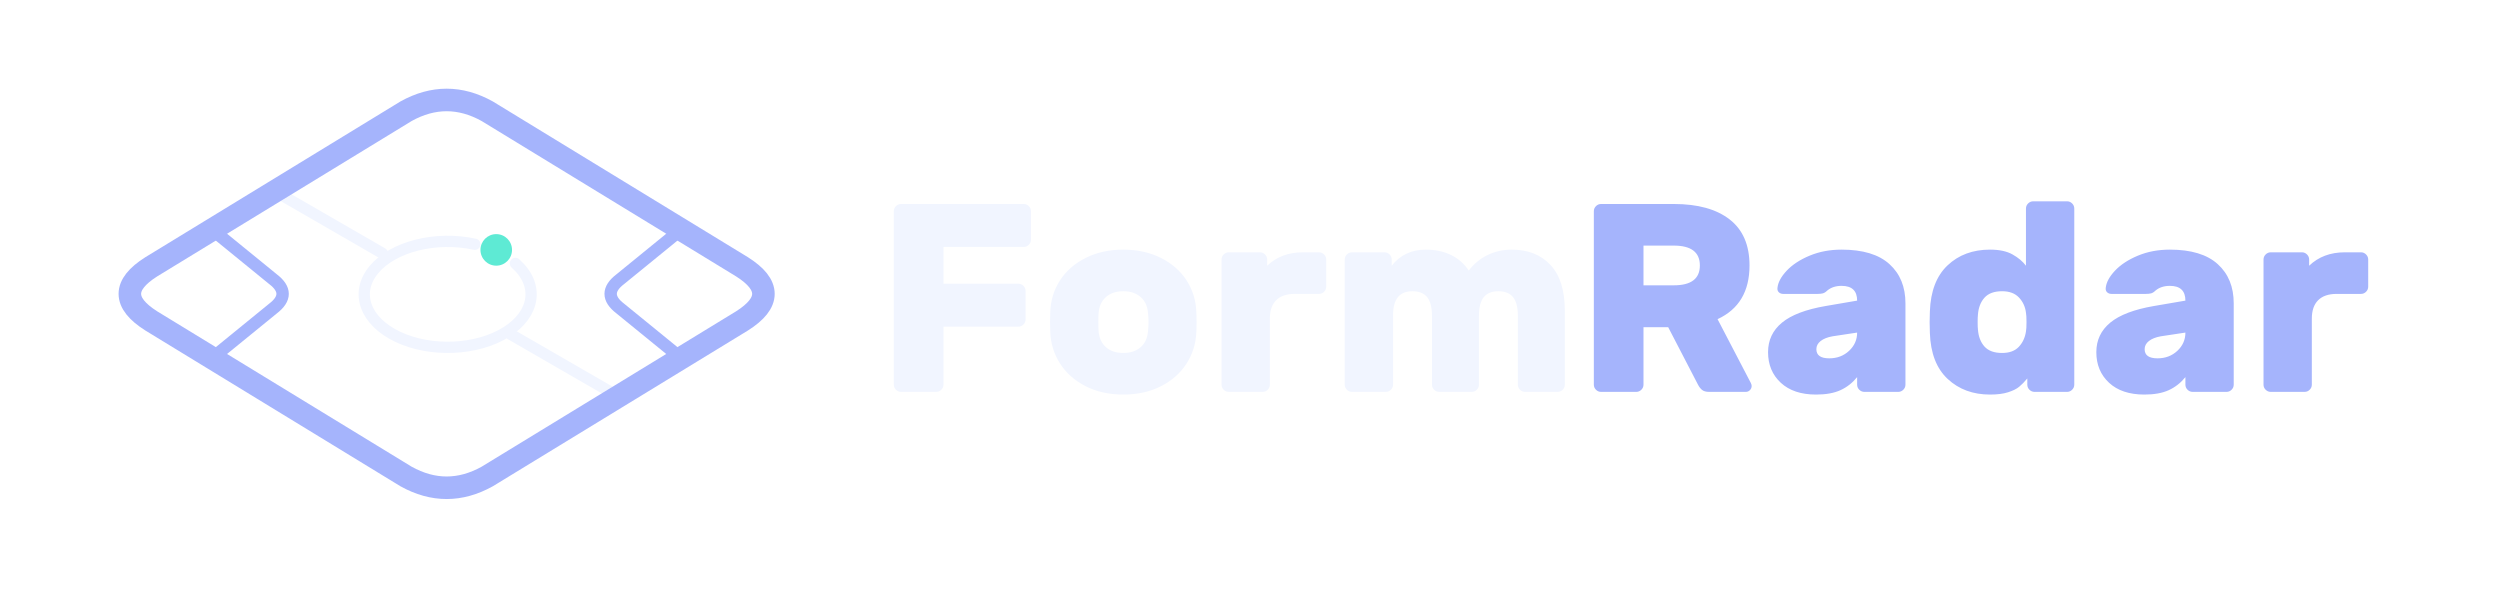
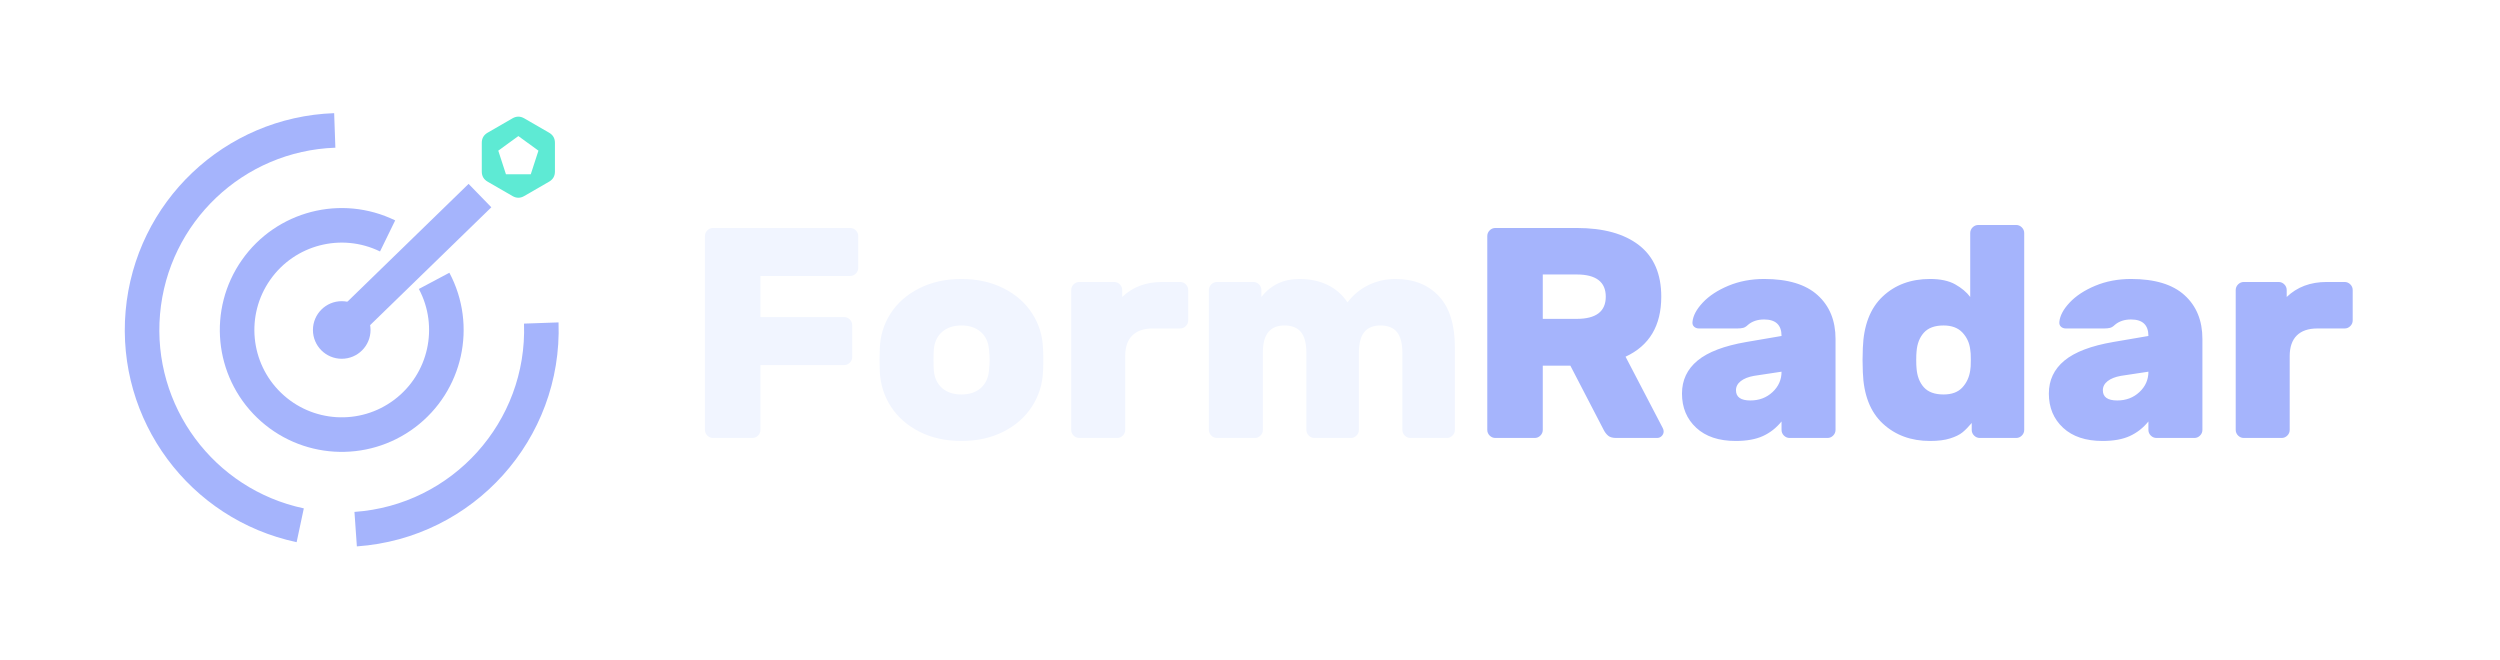
- <svg xmlns="http://www.w3.org/2000/svg" width="931.4" height="220" viewBox="0 0 931.4 220" role="img" aria-labelledby="title description">
-   <g transform="translate(32 28) scale(.42)">
-     <g fill="none" stroke-linecap="round" stroke-linejoin="round">
-       <path id="goal-areas" d="M112 137 L166 181 Q183 194 166 207 L112 251 M528 137 L474 181 Q457 194 474 207 L528 251" stroke="#A5B4FC" stroke-width="11" />
-       <path id="halfway-line" d="M166 102 L263 158 M377 230 L474 286" stroke="#F1F5FF" stroke-width="10" />
-       <path id="centre-circle" d="M381 167 A74 47 0 1 1 345 150" stroke="#F1F5FF" stroke-width="10" />
-       <circle id="tracking-dot" cx="364" cy="155" r="14" fill="#5EEAD4" stroke="none" />
-       <path id="pitch-boundary" d="M284 32 Q320 12 356 32 L582 170 Q620 194 582 218 L356 356 Q320 376 284 356 L58 218 Q20 194 58 170 Z" stroke="#A5B4FC" stroke-width="20" />
+ <svg xmlns="http://www.w3.org/2000/svg" width="833.4" height="220" viewBox="0 0 833.4 220" role="img" aria-labelledby="title description">
+   <g transform="translate(32 27.44) scale(.32)">
+     <g>
+       <path id="outer-radar-arcs" d="M248.741 50.127 A208 208 0 0 0 212.754 461.455 M270.509 465.493 A208 208 0 0 0 463.873 250.741" fill="none" stroke="#A5B4FC" stroke-width="36" stroke-linecap="butt" />
+       <path id="inner-radar-arc" d="M303.782 160.031 A109 109 0 1 0 352.241 206.828" fill="none" stroke="#A5B4FC" stroke-width="36" stroke-linecap="butt" />
+       <path id="scanner-arm" d="M256 258 L400 118" fill="none" stroke="#A5B4FC" stroke-width="34" stroke-linecap="butt" />
+       <circle id="radar-core" cx="256" cy="258" r="30" fill="#A5B4FC" />
+       <path id="tracked-football" d="M433.903 37.52 Q440 34 446.097 37.52 L472.008 52.48 Q478.105 56 478.105 63.04 L478.105 92.96 Q478.105 100 472.008 103.52 L446.097 118.48 Q440 122 433.903 118.48 L407.992 103.52 Q401.895 100 401.895 92.96 L401.895 63.04 Q401.895 56 407.992 52.48 Z M440 56 L460.923 71.202 L452.931 95.798 L427.069 95.798 L419.077 71.202 Z" fill="#5EEAD4" fill-rule="evenodd" />
    </g>
  </g>
-   <g transform="translate(326 146)">
+   <g transform="translate(228 146)">
    <path id="wordmark-form" fill="#F1F5FF" d="M55.406 -70 C56.133 -70 56.766 -69.734 57.297 -69.203 C57.828 -68.672 58.094 -68.035 58.094 -67.297 L58.094 -56.703 C58.094 -55.961 57.828 -55.328 57.297 -54.797 C56.766 -54.266 56.133 -54 55.406 -54 L25.5 -54 L25.5 -40.297 L53.406 -40.297 C54.133 -40.297 54.766 -40.031 55.297 -39.5 C55.828 -38.969 56.094 -38.332 56.094 -37.594 L56.094 -27 C56.094 -26.27 55.828 -25.633 55.297 -25.094 C54.766 -24.562 54.133 -24.297 53.406 -24.297 L25.5 -24.297 L25.5 -2.703 C25.5 -1.961 25.234 -1.328 24.703 -0.797 C24.172 -0.266 23.535 0 22.797 0 L9.703 0 C8.961 0 8.328 -0.266 7.797 -0.797 C7.266 -1.328 7 -1.961 7 -2.703 L7 -67.297 C7 -68.035 7.266 -68.672 7.797 -69.203 C8.328 -69.734 8.961 -70 9.703 -70 Z M119.699 -22.094 C119.5 -17.832 118.266 -13.953 115.996 -10.453 C113.734 -6.953 110.566 -4.164 106.496 -2.094 C102.434 -0.031 97.766 1 92.496 1 C87.234 1 82.566 -0.031 78.496 -2.094 C74.434 -4.164 71.266 -6.953 68.996 -10.453 C66.734 -13.953 65.5 -17.832 65.293 -22.094 L65.199 -26 L65.293 -29.797 C65.426 -34.066 66.625 -37.969 68.887 -41.5 C71.156 -45.031 74.344 -47.828 78.449 -49.891 C82.551 -51.961 87.234 -53 92.496 -53 C97.766 -53 102.449 -51.961 106.543 -49.891 C110.645 -47.828 113.828 -45.031 116.09 -41.5 C118.359 -37.969 119.562 -34.066 119.699 -29.797 C119.762 -29.129 119.793 -27.863 119.793 -26 C119.793 -24.062 119.762 -22.758 119.699 -22.094 Z M92.496 -14.5 C95.16 -14.5 97.312 -15.211 98.949 -16.641 C100.582 -18.078 101.5 -20.062 101.699 -22.594 C101.832 -23.926 101.902 -25.062 101.902 -26 C101.902 -26.938 101.832 -28.07 101.699 -29.406 C101.5 -31.938 100.582 -33.914 98.949 -35.344 C97.312 -36.781 95.16 -37.5 92.496 -37.5 C89.828 -37.5 87.676 -36.781 86.043 -35.344 C84.418 -33.914 83.5 -31.938 83.293 -29.406 C83.23 -28.738 83.199 -27.602 83.199 -26 C83.199 -24.395 83.23 -23.258 83.293 -22.594 C83.5 -20.062 84.418 -18.078 86.043 -16.641 C87.676 -15.211 89.828 -14.5 92.496 -14.5 Z M165.395 -52 C166.133 -52 166.77 -51.734 167.301 -51.203 C167.832 -50.672 168.098 -50.035 168.098 -49.297 L168.098 -39.203 C168.098 -38.461 167.832 -37.828 167.301 -37.297 C166.77 -36.766 166.133 -36.5 165.395 -36.5 L156.301 -36.5 C153.301 -36.5 151.012 -35.711 149.441 -34.141 C147.879 -32.578 147.098 -30.297 147.098 -27.297 L147.098 -2.703 C147.098 -1.961 146.832 -1.328 146.301 -0.797 C145.77 -0.266 145.133 0 144.395 0 L131.801 0 C131.07 0 130.434 -0.266 129.895 -0.797 C129.363 -1.328 129.098 -1.961 129.098 -2.703 L129.098 -49.297 C129.098 -50.035 129.363 -50.672 129.895 -51.203 C130.434 -51.734 131.07 -52 131.801 -52 L143.395 -52 C144.133 -52 144.77 -51.734 145.301 -51.203 C145.832 -50.672 146.098 -50.035 146.098 -49.297 L146.098 -47 C149.566 -50.332 153.996 -52 159.395 -52 Z M256.996 -2.703 C256.996 -1.961 256.73 -1.328 256.199 -0.797 C255.668 -0.266 255.031 0 254.293 0 L242.199 0 C241.469 0 240.832 -0.266 240.293 -0.797 C239.762 -1.328 239.496 -1.961 239.496 -2.703 L239.496 -28.297 C239.496 -31.492 238.895 -33.828 237.699 -35.297 C236.5 -36.766 234.668 -37.5 232.199 -37.5 C229.801 -37.5 228 -36.766 226.793 -35.297 C225.594 -33.828 224.996 -31.492 224.996 -28.297 L224.996 -2.703 C224.996 -1.961 224.73 -1.328 224.199 -0.797 C223.668 -0.266 223.031 0 222.293 0 L210.199 0 C209.469 0 208.832 -0.266 208.293 -0.797 C207.762 -1.328 207.496 -1.961 207.496 -2.703 L207.496 -28.297 C207.496 -31.492 206.895 -33.828 205.699 -35.297 C204.5 -36.766 202.668 -37.5 200.199 -37.5 C195.395 -37.5 192.996 -34.531 192.996 -28.594 L192.996 -2.703 C192.996 -1.961 192.73 -1.328 192.199 -0.797 C191.668 -0.266 191.031 0 190.293 0 L177.699 0 C176.969 0 176.332 -0.266 175.793 -0.797 C175.262 -1.328 174.996 -1.961 174.996 -2.703 L174.996 -49.297 C174.996 -50.035 175.262 -50.672 175.793 -51.203 C176.332 -51.734 176.969 -52 177.699 -52 L189.793 -52 C190.531 -52 191.168 -51.734 191.699 -51.203 C192.23 -50.672 192.496 -50.035 192.496 -49.297 L192.496 -47 C195.629 -51 199.863 -53 205.199 -53 C208.668 -53 211.766 -52.348 214.496 -51.047 C217.234 -49.742 219.469 -47.797 221.199 -45.203 C223.137 -47.734 225.484 -49.664 228.246 -51 C231.016 -52.332 234 -53 237.199 -53 C243.262 -53 248.074 -51.098 251.637 -47.297 C255.207 -43.492 256.996 -37.797 256.996 -30.203 Z M262.301 0" />
    <path id="wordmark-radar" fill="#A5B4FC" transform="translate(260.8 0)" d="M36.797 -70 C45.734 -70 52.664 -68.082 57.594 -64.25 C62.531 -60.414 65 -54.695 65 -47.094 C65 -37.426 61.031 -30.758 53.094 -27.094 L65.5 -3.297 C65.695 -2.898 65.797 -2.535 65.797 -2.203 C65.797 -1.598 65.578 -1.078 65.141 -0.641 C64.711 -0.211 64.195 0 63.594 0 L50 0 C48.801 0 47.898 -0.25 47.297 -0.75 C46.703 -1.25 46.203 -1.898 45.797 -2.703 L34.703 -24.094 L25.5 -24.094 L25.5 -2.703 C25.5 -1.961 25.234 -1.328 24.703 -0.797 C24.172 -0.266 23.535 0 22.797 0 L9.703 0 C8.961 0 8.328 -0.266 7.797 -0.797 C7.266 -1.328 7 -1.961 7 -2.703 L7 -67.297 C7 -68.035 7.266 -68.672 7.797 -69.203 C8.328 -69.734 8.961 -70 9.703 -70 Z M36.797 -39.703 C43.266 -39.703 46.5 -42.164 46.5 -47.094 C46.5 -52.031 43.266 -54.5 36.797 -54.5 L25.5 -54.5 L25.5 -39.703 Z M105.094 -34 C105.094 -37.664 103.16 -39.5 99.297 -39.5 C97.098 -39.5 95.301 -38.898 93.906 -37.703 C93.363 -37.172 92.828 -36.836 92.297 -36.703 C91.766 -36.566 91.098 -36.5 90.297 -36.5 L77.594 -36.5 C76.926 -36.5 76.375 -36.695 75.938 -37.094 C75.508 -37.5 75.332 -38.035 75.406 -38.703 C75.602 -40.766 76.75 -42.91 78.844 -45.141 C80.945 -47.379 83.797 -49.25 87.391 -50.75 C90.992 -52.25 94.961 -53 99.297 -53 C107.234 -53 113.18 -51.195 117.141 -47.594 C121.109 -44 123.094 -39.133 123.094 -33 L123.094 -2.703 C123.094 -1.961 122.828 -1.328 122.297 -0.797 C121.766 -0.266 121.133 0 120.406 0 L107.797 0 C107.066 0 106.43 -0.266 105.891 -0.797 C105.359 -1.328 105.094 -1.961 105.094 -2.703 L105.094 -5.5 C103.363 -3.363 101.297 -1.742 98.891 -0.641 C96.492 0.453 93.461 1 89.797 1 C84.203 1 79.82 -0.461 76.656 -3.391 C73.488 -6.328 71.906 -10.129 71.906 -14.797 C71.906 -19.266 73.633 -22.93 77.094 -25.797 C80.562 -28.66 86 -30.727 93.406 -32 Z M95.906 -20.703 C94.031 -20.367 92.562 -19.785 91.5 -18.953 C90.438 -18.117 89.906 -17.102 89.906 -15.906 C89.906 -13.633 91.504 -12.5 94.703 -12.5 C97.629 -12.5 100.094 -13.43 102.094 -15.297 C104.094 -17.16 105.094 -19.426 105.094 -22.094 Z M167.992 -68.297 C167.992 -69.035 168.258 -69.672 168.789 -70.203 C169.328 -70.734 169.965 -71 170.695 -71 L183.305 -71 C184.031 -71 184.664 -70.734 185.195 -70.203 C185.727 -69.672 185.992 -69.035 185.992 -68.297 L185.992 -2.703 C185.992 -1.961 185.727 -1.328 185.195 -0.797 C184.664 -0.266 184.031 0 183.305 0 L171.195 0 C170.465 0 169.828 -0.266 169.289 -0.797 C168.758 -1.328 168.492 -1.961 168.492 -2.703 L168.492 -5 C167.43 -3.727 166.414 -2.691 165.445 -1.891 C164.477 -1.098 163.105 -0.422 161.336 0.141 C159.574 0.711 157.328 1 154.602 1 C148.266 1 143.016 -0.93 138.852 -4.797 C134.684 -8.66 132.465 -14.363 132.195 -21.906 L132.102 -26 L132.195 -30 C132.465 -37.531 134.664 -43.242 138.789 -47.141 C142.922 -51.047 148.195 -53 154.602 -53 C158.07 -53 160.867 -52.398 162.992 -51.203 C165.125 -50.004 166.793 -48.602 167.992 -47 Z M150.102 -23.203 C150.297 -20.598 151.109 -18.492 152.539 -16.891 C153.977 -15.297 156.164 -14.5 159.102 -14.5 C161.828 -14.5 163.906 -15.266 165.336 -16.797 C166.773 -18.328 167.656 -20.227 167.992 -22.5 C168.125 -23.164 168.195 -24.332 168.195 -26 C168.195 -27.664 168.125 -28.832 167.992 -29.5 C167.73 -31.695 166.867 -33.578 165.398 -35.141 C163.93 -36.711 161.828 -37.5 159.102 -37.5 C156.164 -37.5 153.977 -36.695 152.539 -35.094 C151.109 -33.5 150.297 -31.398 150.102 -28.797 C150.027 -28.129 149.992 -27.195 149.992 -26 C149.992 -24.801 150.027 -23.867 150.102 -23.203 Z M227.395 -34 C227.395 -37.664 225.461 -39.5 221.598 -39.5 C219.398 -39.5 217.602 -38.898 216.207 -37.703 C215.664 -37.172 215.129 -36.836 214.598 -36.703 C214.066 -36.566 213.398 -36.5 212.598 -36.5 L199.895 -36.5 C199.227 -36.5 198.676 -36.695 198.238 -37.094 C197.809 -37.5 197.633 -38.035 197.707 -38.703 C197.902 -40.766 199.051 -42.91 201.145 -45.141 C203.246 -47.379 206.098 -49.25 209.691 -50.75 C213.293 -52.25 217.262 -53 221.598 -53 C229.535 -53 235.48 -51.195 239.441 -47.594 C243.41 -44 245.395 -39.133 245.395 -33 L245.395 -2.703 C245.395 -1.961 245.129 -1.328 244.598 -0.797 C244.066 -0.266 243.434 0 242.707 0 L230.098 0 C229.367 0 228.73 -0.266 228.191 -0.797 C227.66 -1.328 227.395 -1.961 227.395 -2.703 L227.395 -5.5 C225.664 -3.363 223.598 -1.742 221.191 -0.641 C218.793 0.453 215.762 1 212.098 1 C206.504 1 202.121 -0.461 198.957 -3.391 C195.789 -6.328 194.207 -10.129 194.207 -14.797 C194.207 -19.266 195.934 -22.93 199.395 -25.797 C202.863 -28.66 208.301 -30.727 215.707 -32 Z M218.207 -20.703 C216.332 -20.367 214.863 -19.785 213.801 -18.953 C212.738 -18.117 212.207 -17.102 212.207 -15.906 C212.207 -13.633 213.805 -12.5 217.004 -12.5 C219.93 -12.5 222.395 -13.43 224.395 -15.297 C226.395 -17.16 227.395 -19.426 227.395 -22.094 Z M292.793 -52 C293.531 -52 294.168 -51.734 294.699 -51.203 C295.23 -50.672 295.496 -50.035 295.496 -49.297 L295.496 -39.203 C295.496 -38.461 295.23 -37.828 294.699 -37.297 C294.168 -36.766 293.531 -36.5 292.793 -36.5 L283.699 -36.5 C280.699 -36.5 278.41 -35.711 276.84 -34.141 C275.277 -32.578 274.496 -30.297 274.496 -27.297 L274.496 -2.703 C274.496 -1.961 274.23 -1.328 273.699 -0.797 C273.168 -0.266 272.531 0 271.793 0 L259.199 0 C258.469 0 257.832 -0.266 257.293 -0.797 C256.762 -1.328 256.496 -1.961 256.496 -2.703 L256.496 -49.297 C256.496 -50.035 256.762 -50.672 257.293 -51.203 C257.832 -51.734 258.469 -52 259.199 -52 L270.793 -52 C271.531 -52 272.168 -51.734 272.699 -51.203 C273.23 -50.672 273.496 -50.035 273.496 -49.297 L273.496 -47 C276.965 -50.332 281.395 -52 286.793 -52 Z M296.602 0" />
  </g>
</svg>
